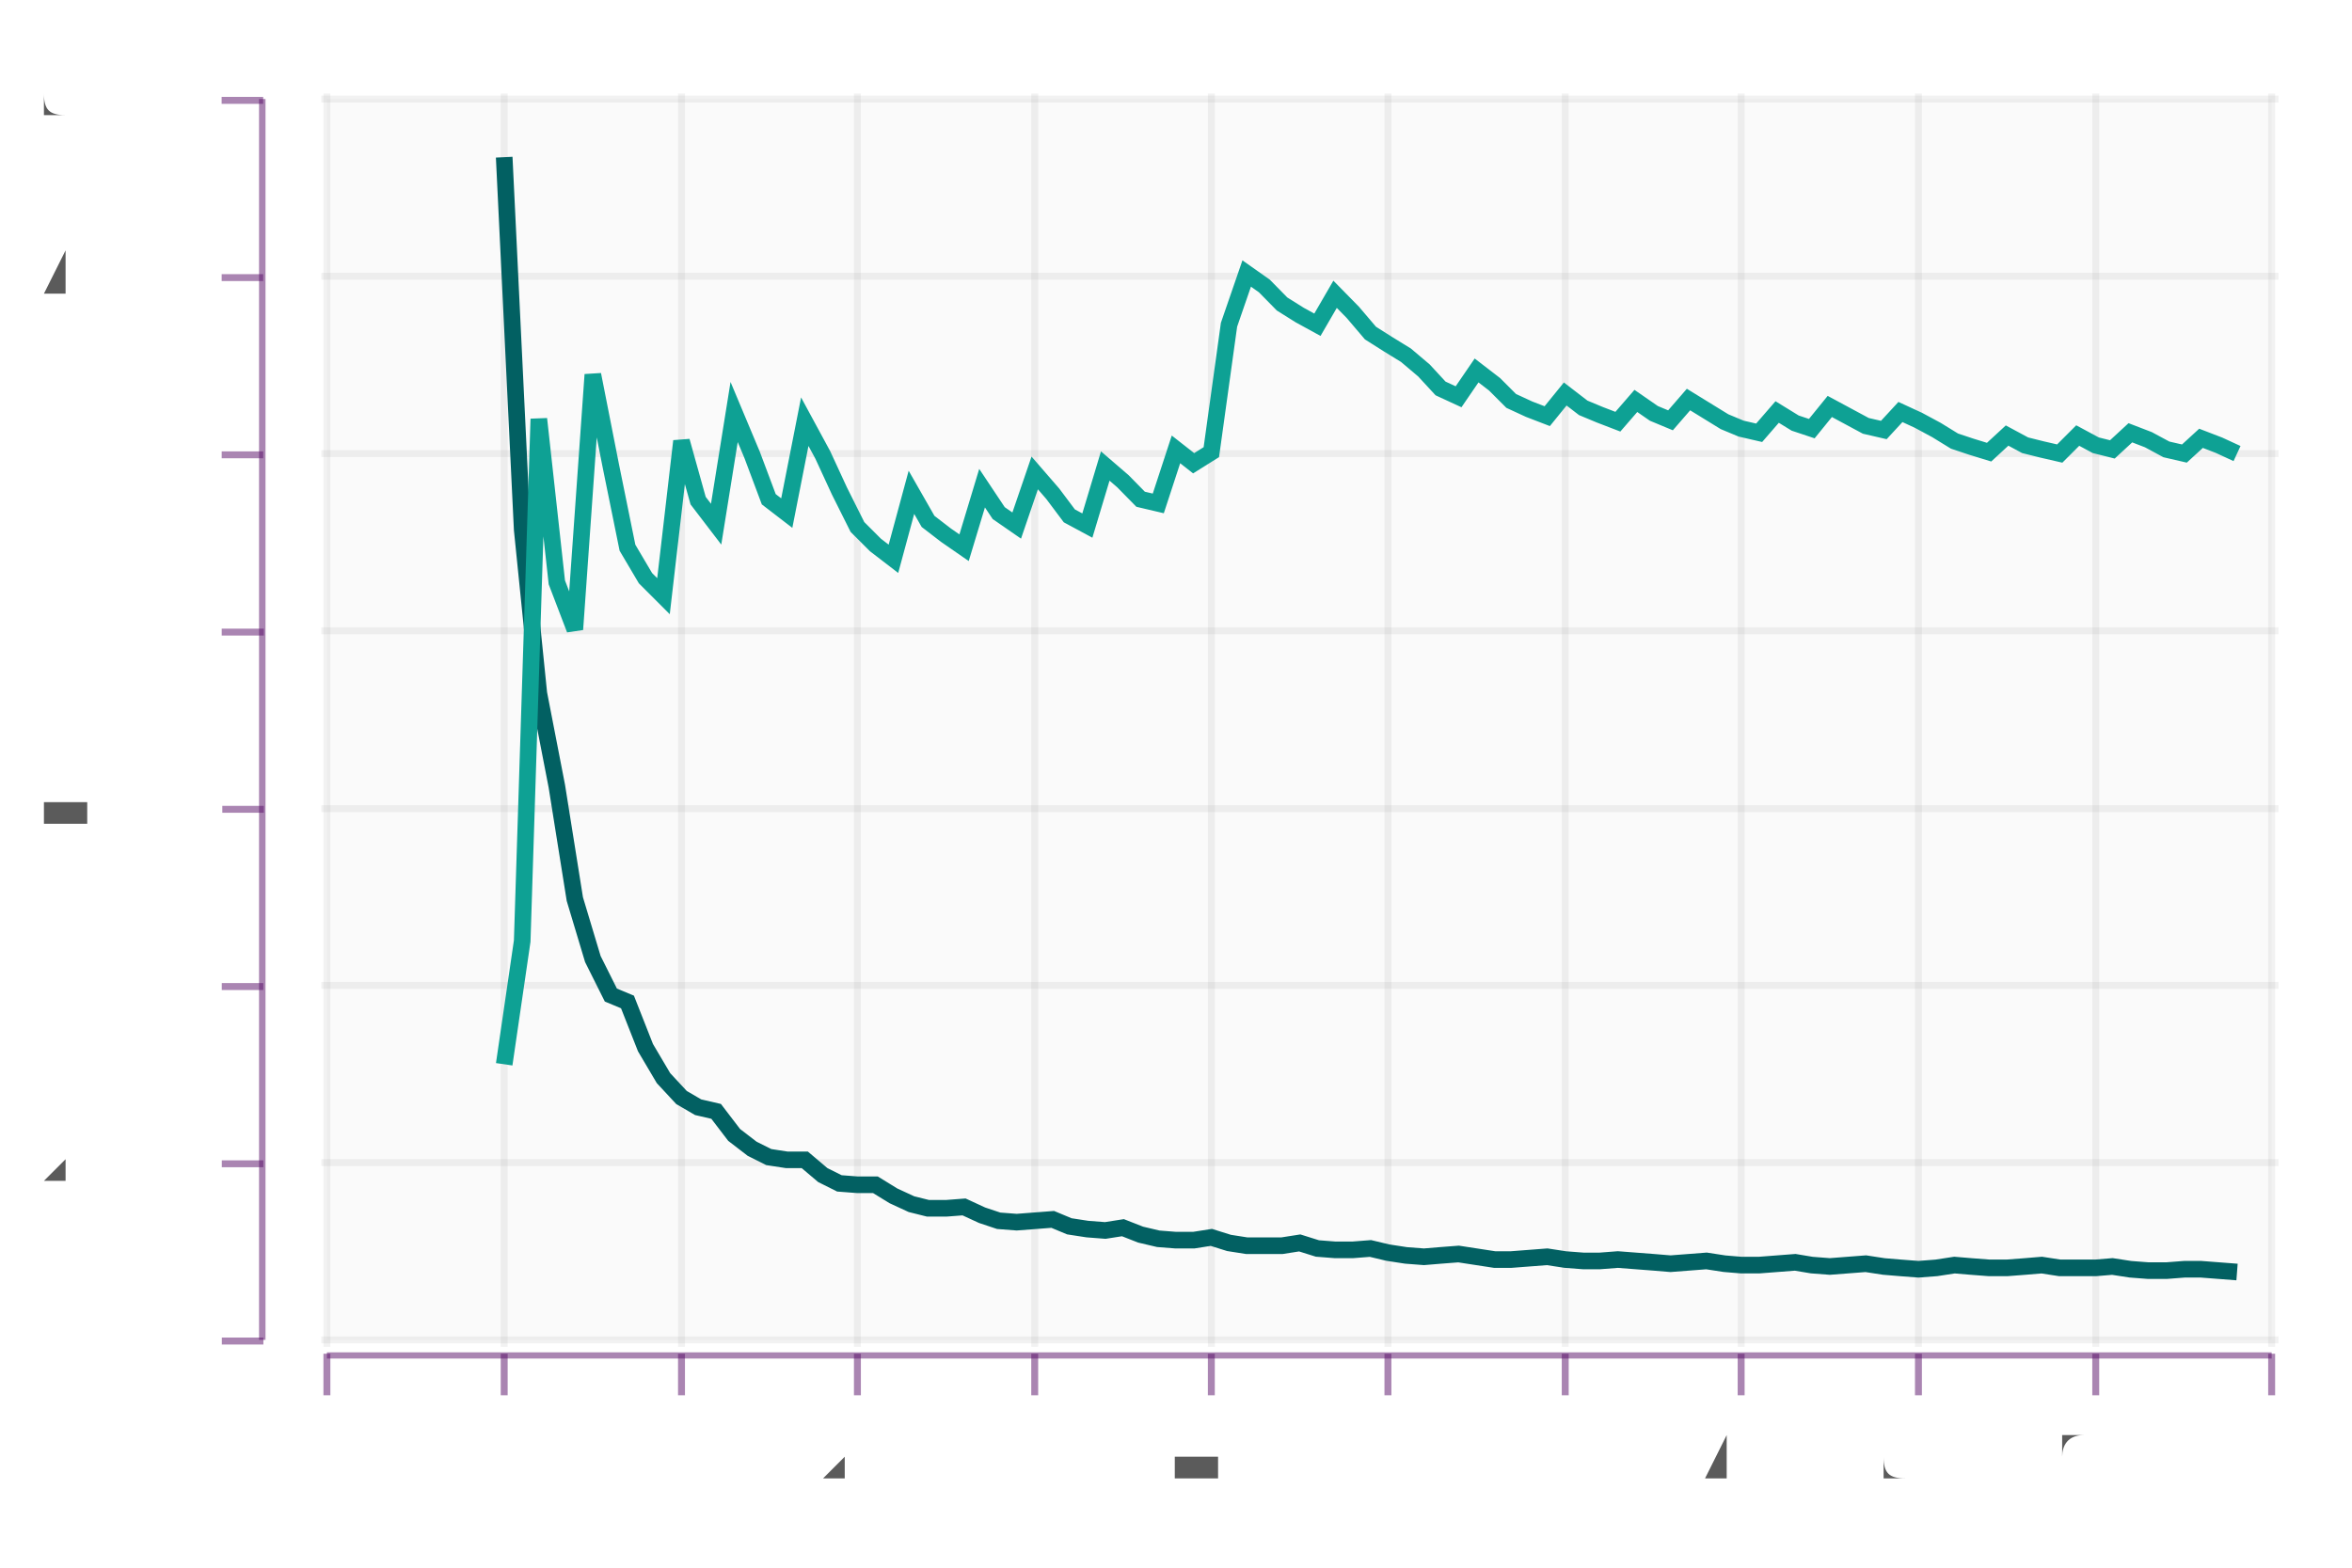
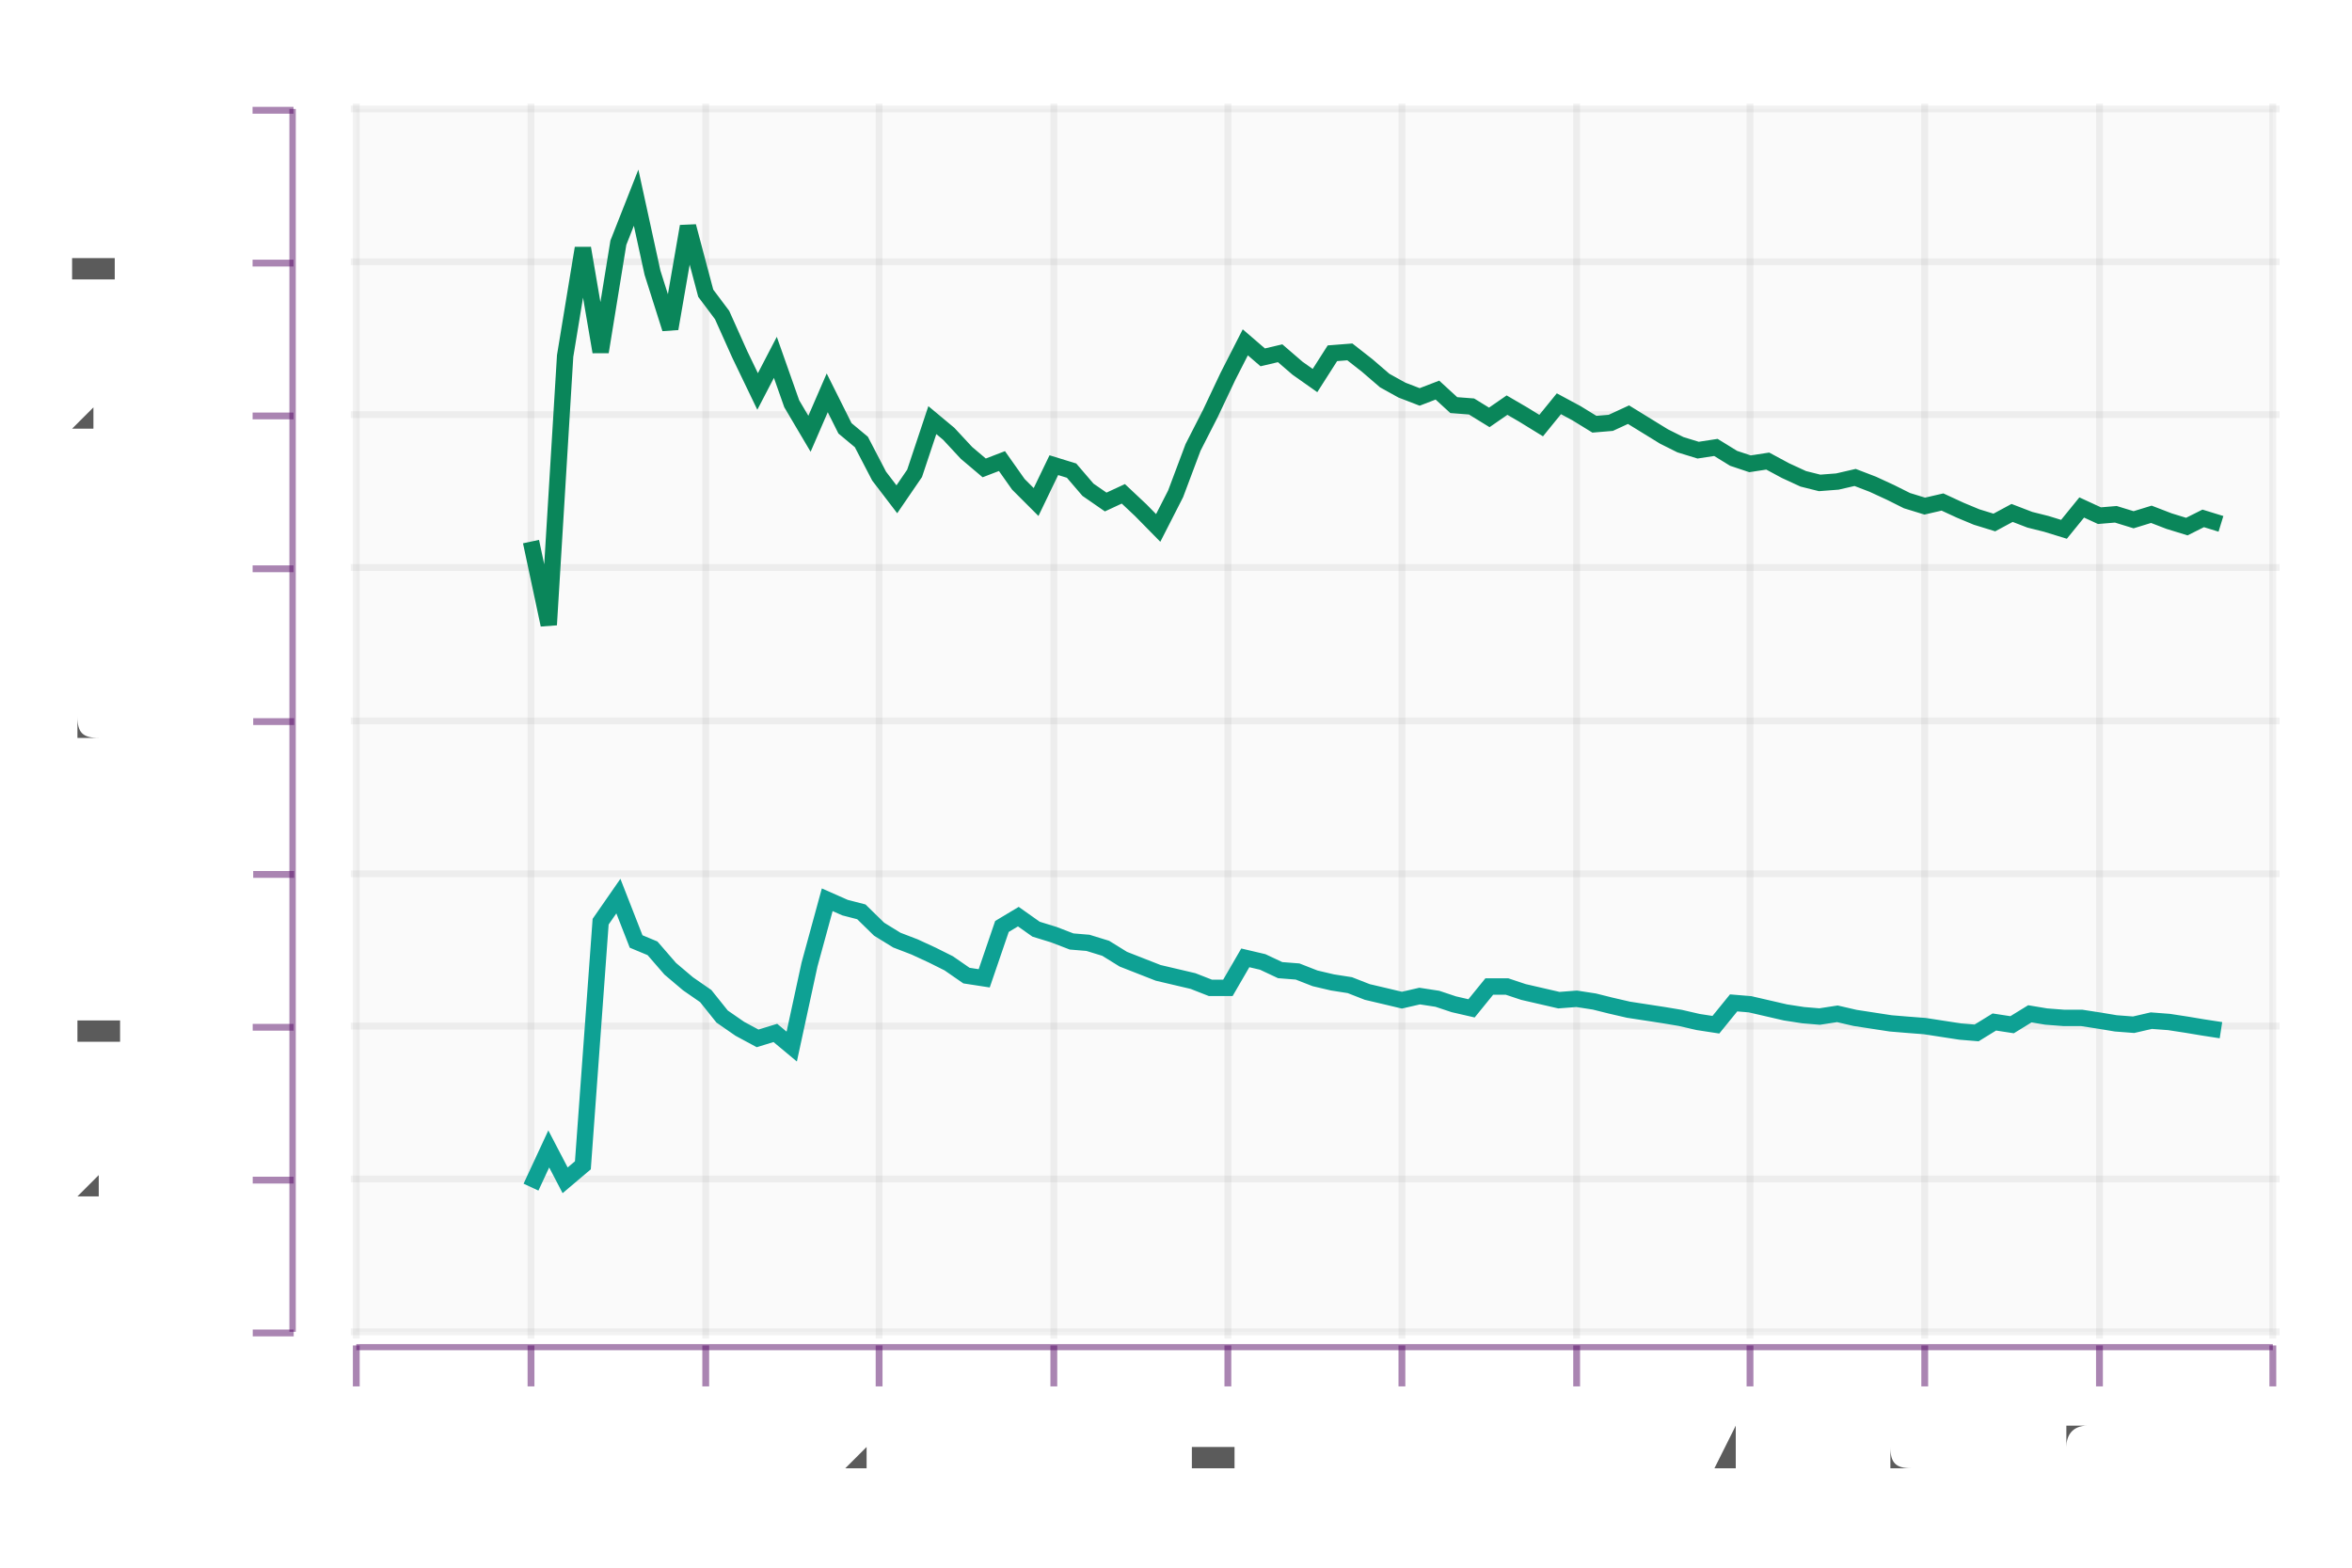
- <svg xmlns="http://www.w3.org/2000/svg" height="300.0" viewBox="-0.895 -0.549 1.698 1.095" width="450.0">
+ <svg xmlns="http://www.w3.org/2000/svg" height="300.0" viewBox="-0.92 -0.549 1.723 1.095" width="450.0">
  <g stroke-opacity="0.0" fill-opacity="0.1" stroke="#000000" stroke-width="0.0" fill="#cccccc">
    <rect height="0.896" width="1.404" x="-0.659" y="-0.496" />
  </g>
  <g stroke-opacity="0.1" stroke="#808080" stroke-width="5.0e-3" fill="none">
    <polyline points="-0.663,0.4 0.75,0.4" />
  </g>
  <g stroke-opacity="0.1" stroke="#808080" stroke-width="5.0e-3" fill="none">
-     <polyline points="-0.663,0.272 0.75,0.272" />
+     <polyline points="-0.663,0.288 0.75,0.288" />
  </g>
  <g stroke-opacity="0.1" stroke="#808080" stroke-width="5.0e-3" fill="none">
-     <polyline points="-0.663,0.144 0.75,0.144" />
+     <polyline points="-0.663,0.176 0.75,0.176" />
  </g>
  <g stroke-opacity="0.1" stroke="#808080" stroke-width="5.0e-3" fill="none">
-     <polyline points="-0.663,1.6397376419772902e-2 0.75,1.6397376419772902e-2" />
+     <polyline points="-0.663,6.438969764837627e-2 0.75,6.438969764837627e-2" />
  </g>
  <g stroke-opacity="0.1" stroke="#808080" stroke-width="5.0e-3" fill="none">
-     <polyline points="-0.663,-0.112 0.75,-0.112" />
+     <polyline points="-0.663,-4.759238521836506e-2 0.75,-4.759238521836506e-2" />
  </g>
  <g stroke-opacity="0.1" stroke="#808080" stroke-width="5.0e-3" fill="none">
-     <polyline points="-0.663,-0.24 0.75,-0.24" />
+     <polyline points="-0.663,-0.16 0.75,-0.16" />
  </g>
  <g stroke-opacity="0.1" stroke="#808080" stroke-width="5.0e-3" fill="none">
-     <polyline points="-0.663,-0.368 0.75,-0.368" />
+     <polyline points="-0.663,-0.272 0.75,-0.272" />
+   </g>
+   <g stroke-opacity="0.1" stroke="#808080" stroke-width="5.0e-3" fill="none">
+     <polyline points="-0.663,-0.384 0.75,-0.384" />
  </g>
  <g stroke-opacity="0.1" stroke="#808080" stroke-width="5.0e-3" fill="none">
    <polyline points="-0.663,-0.496 0.75,-0.496" />
  </g>
  <g fill-opacity="0.8" font-size="5.0e-2" stroke="none" stroke-width="0.0" fill="#333333" text-anchor="end">
-     <text x="-0.75" y="0.413">1,000
-     </text>
+     <text x="-0.75" y="0.413">0</text>
  </g>
  <g fill-opacity="0.8" font-size="5.0e-2" stroke="none" stroke-width="0.0" fill="#333333" text-anchor="end">
-     <text x="-0.75" y="0.285">2,000
-     </text>
+     <text x="-0.75" y="0.301">2,000</text>
  </g>
  <g fill-opacity="0.8" font-size="5.0e-2" stroke="none" stroke-width="0.0" fill="#333333" text-anchor="end">
-     <text x="-0.75" y="0.157">3,000
-     </text>
+     <text x="-0.75" y="0.189">4,000</text>
  </g>
  <g fill-opacity="0.8" font-size="5.0e-2" stroke="none" stroke-width="0.0" fill="#333333" text-anchor="end">
-     <text x="-0.75" y="2.938729803231488e-2">4,000
-     </text>
+     <text x="-0.75" y="7.73796192609183e-2">6,000</text>
  </g>
  <g fill-opacity="0.8" font-size="5.0e-2" stroke="none" stroke-width="0.0" fill="#333333" text-anchor="end">
-     <text x="-0.75" y="-9.859222524396083e-2">5,000
-     </text>
+     <text x="-0.75" y="-3.4602463605823086e-2">8,000</text>
  </g>
  <g fill-opacity="0.8" font-size="5.0e-2" stroke="none" stroke-width="0.0" fill="#333333" text-anchor="end">
-     <text x="-0.75" y="-0.227">6,000
-     </text>
+     <text x="-0.75" y="-0.147">10,000</text>
  </g>
  <g fill-opacity="0.8" font-size="5.0e-2" stroke="none" stroke-width="0.0" fill="#333333" text-anchor="end">
-     <text x="-0.75" y="-0.355">7,000
-     </text>
+     <text x="-0.75" y="-0.259">12,000</text>
  </g>
  <g fill-opacity="0.8" font-size="5.0e-2" stroke="none" stroke-width="0.0" fill="#333333" text-anchor="end">
-     <text x="-0.75" y="-0.483">8,000
-     </text>
+     <text x="-0.75" y="-0.371">14,000</text>
+   </g>
+   <g fill-opacity="0.8" font-size="5.0e-2" stroke="none" stroke-width="0.0" fill="#333333" text-anchor="end">
+     <text x="-0.75" y="-0.483">16,000</text>
  </g>
  <g stroke-opacity="0.5" fill-opacity="0.5" stroke="#570d66" stroke-width="5.0e-3" fill="#570d66">
    <g transform="rotate(-90.0, -0.71951, 0.4003359)">
      <polyline points="-0.72,0.415 -0.72,0.385" />
    </g>
-     <g transform="rotate(-90.0, -0.71951, 0.2723564)">
-       <polyline points="-0.72,0.287 -0.72,0.257" />
+     <g transform="rotate(-90.0, -0.71951, 0.2883539)">
+       <polyline points="-0.72,0.303 -0.72,0.273" />
    </g>
-     <g transform="rotate(-90.0, -0.71951, 0.1443769)">
-       <polyline points="-0.72,0.159 -0.72,0.129" />
+     <g transform="rotate(-90.0, -0.71951, 0.1763718)">
+       <polyline points="-0.72,0.191 -0.72,0.161" />
    </g>
-     <g transform="rotate(-90.0, -0.71951, 1.6397376419772902e-2)">
-       <polyline points="-0.72,3.13973764197729e-2 -0.72,1.3973764197729027e-3" />
+     <g transform="rotate(-90.0, -0.71951, 6.438969764837627e-2)">
+       <polyline points="-0.72,7.938969764837626e-2 -0.72,4.9389697648376266e-2" />
    </g>
-     <g transform="rotate(-90.0, -0.71951, -0.1115821)">
-       <polyline points="-0.72,-9.65821468565028e-2 -0.72,-0.127" />
+     <g transform="rotate(-90.0, -0.71951, -4.759238521836506e-2)">
+       <polyline points="-0.72,-3.2592385218365064e-2 -0.72,-6.259238521836506e-2" />
    </g>
-     <g transform="rotate(-90.0, -0.71951, -0.2395617)">
-       <polyline points="-0.72,-0.225 -0.72,-0.255" />
+     <g transform="rotate(-90.0, -0.71951, -0.1595745)">
+       <polyline points="-0.72,-0.145 -0.72,-0.175" />
    </g>
-     <g transform="rotate(-90.0, -0.71951, -0.3675412)">
-       <polyline points="-0.72,-0.353 -0.72,-0.383" />
+     <g transform="rotate(-90.0, -0.71951, -0.2715566)">
+       <polyline points="-0.72,-0.257 -0.72,-0.287" />
+     </g>
+     <g transform="rotate(-90.0, -0.71951, -0.3835386)">
+       <polyline points="-0.72,-0.369 -0.72,-0.399" />
    </g>
    <g transform="rotate(-90.0, -0.71951, -0.4955207)">
      <polyline points="-0.72,-0.481 -0.72,-0.511" />
    </g>
  </g>
  <g stroke-opacity="0.5" fill-opacity="0.5" stroke="#570d66" stroke-width="0.0" fill="#570d66">
    <rect height="0.896" width="4.679968176216409e-3" x="-0.708" y="-0.496" />
  </g>
  <g stroke-opacity="0.1" stroke="#808080" stroke-width="5.0e-3" fill="none">
    <polyline points="-0.659,0.405 -0.659,-0.5" />
  </g>
  <g stroke-opacity="0.1" stroke="#808080" stroke-width="5.0e-3" fill="none">
    <polyline points="-0.531,0.405 -0.531,-0.5" />
  </g>
  <g stroke-opacity="0.1" stroke="#808080" stroke-width="5.0e-3" fill="none">
    <polyline points="-0.403,0.405 -0.403,-0.5" />
  </g>
  <g stroke-opacity="0.1" stroke="#808080" stroke-width="5.0e-3" fill="none">
    <polyline points="-0.276,0.405 -0.276,-0.5" />
  </g>
  <g stroke-opacity="0.1" stroke="#808080" stroke-width="5.0e-3" fill="none">
    <polyline points="-0.148,0.405 -0.148,-0.5" />
  </g>
  <g stroke-opacity="0.1" stroke="#808080" stroke-width="5.0e-3" fill="none">
    <polyline points="-2.0492942466172948e-2,0.405 -2.0492942466172948e-2,-0.5" />
  </g>
  <g stroke-opacity="0.1" stroke="#808080" stroke-width="5.0e-3" fill="none">
    <polyline points="0.107,0.405 0.107,-0.5" />
  </g>
  <g stroke-opacity="0.1" stroke="#808080" stroke-width="5.0e-3" fill="none">
    <polyline points="0.235,0.405 0.235,-0.5" />
  </g>
  <g stroke-opacity="0.1" stroke="#808080" stroke-width="5.0e-3" fill="none">
    <polyline points="0.362,0.405 0.362,-0.5" />
  </g>
  <g stroke-opacity="0.1" stroke="#808080" stroke-width="5.0e-3" fill="none">
    <polyline points="0.49,0.405 0.49,-0.5" />
  </g>
  <g stroke-opacity="0.1" stroke="#808080" stroke-width="5.0e-3" fill="none">
    <polyline points="0.618,0.405 0.618,-0.5" />
  </g>
  <g stroke-opacity="0.1" stroke="#808080" stroke-width="5.0e-3" fill="none">
    <polyline points="0.745,0.405 0.745,-0.5" />
  </g>
  <g fill-opacity="0.8" font-size="5.0e-2" stroke="none" stroke-width="0.0" fill="#333333" text-anchor="middle">
-     <text x="-0.659" y="0.5">-10
-     </text>
+     <text x="-0.659" y="0.5">-10</text>
  </g>
  <g fill-opacity="0.8" font-size="5.0e-2" stroke="none" stroke-width="0.0" fill="#333333" text-anchor="middle">
-     <text x="-0.531" y="0.5">0
-     </text>
+     <text x="-0.531" y="0.5">0</text>
  </g>
  <g fill-opacity="0.8" font-size="5.0e-2" stroke="none" stroke-width="0.0" fill="#333333" text-anchor="middle">
-     <text x="-0.403" y="0.5">10
-     </text>
+     <text x="-0.403" y="0.5">10</text>
  </g>
  <g fill-opacity="0.8" font-size="5.0e-2" stroke="none" stroke-width="0.0" fill="#333333" text-anchor="middle">
-     <text x="-0.276" y="0.5">20
-     </text>
+     <text x="-0.276" y="0.5">20</text>
  </g>
  <g fill-opacity="0.8" font-size="5.0e-2" stroke="none" stroke-width="0.0" fill="#333333" text-anchor="middle">
-     <text x="-0.148" y="0.5">30
-     </text>
+     <text x="-0.148" y="0.5">30</text>
  </g>
  <g fill-opacity="0.8" font-size="5.0e-2" stroke="none" stroke-width="0.0" fill="#333333" text-anchor="middle">
-     <text x="-2.0492942466172948e-2" y="0.5">40
-     </text>
+     <text x="-2.0492942466172948e-2" y="0.5">40</text>
  </g>
  <g fill-opacity="0.8" font-size="5.0e-2" stroke="none" stroke-width="0.0" fill="#333333" text-anchor="middle">
-     <text x="0.107" y="0.5">50
-     </text>
+     <text x="0.107" y="0.5">50</text>
  </g>
  <g fill-opacity="0.8" font-size="5.0e-2" stroke="none" stroke-width="0.0" fill="#333333" text-anchor="middle">
-     <text x="0.235" y="0.5">60
-     </text>
+     <text x="0.235" y="0.5">60</text>
  </g>
  <g fill-opacity="0.8" font-size="5.0e-2" stroke="none" stroke-width="0.0" fill="#333333" text-anchor="middle">
-     <text x="0.362" y="0.5">70
-     </text>
+     <text x="0.362" y="0.5">70</text>
  </g>
  <g fill-opacity="0.8" font-size="5.0e-2" stroke="none" stroke-width="0.0" fill="#333333" text-anchor="middle">
-     <text x="0.49" y="0.5">80
-     </text>
+     <text x="0.49" y="0.5">80</text>
  </g>
  <g fill-opacity="0.8" font-size="5.0e-2" stroke="none" stroke-width="0.0" fill="#333333" text-anchor="middle">
-     <text x="0.618" y="0.5">90
-     </text>
+     <text x="0.618" y="0.5">90</text>
  </g>
  <g fill-opacity="0.8" font-size="5.0e-2" stroke="none" stroke-width="0.0" fill="#333333" text-anchor="middle">
-     <text x="0.745" y="0.5">100
-     </text>
+     <text x="0.745" y="0.5">100</text>
  </g>
  <g stroke-opacity="0.5" fill-opacity="0.5" stroke="#570d66" stroke-width="5.0e-3" fill="#570d66">
    <polyline points="-0.659,0.44 -0.659,0.41" />
    <polyline points="-0.531,0.44 -0.531,0.41" />
    <polyline points="-0.403,0.44 -0.403,0.41" />
    <polyline points="-0.276,0.44 -0.276,0.41" />
    <polyline points="-0.148,0.44 -0.148,0.41" />
    <polyline points="-2.0492942466172948e-2,0.44 -2.0492942466172948e-2,0.41" />
    <polyline points="0.107,0.44 0.107,0.41" />
    <polyline points="0.235,0.44 0.235,0.41" />
    <polyline points="0.362,0.44 0.362,0.41" />
    <polyline points="0.49,0.44 0.49,0.41" />
    <polyline points="0.618,0.44 0.618,0.41" />
    <polyline points="0.745,0.44 0.745,0.41" />
  </g>
  <g stroke-opacity="0.5" fill-opacity="0.5" stroke="#570d66" stroke-width="0.0" fill="#570d66">
    <rect height="4.47928331466968e-3" width="1.404" x="-0.659" y="0.409" />
  </g>
-   <g stroke-opacity="1.0" stroke="#026062" stroke-width="1.2e-2" fill="none">
-     <polyline points="-0.531,-0.454 -0.518,-0.185 -0.506,-6.682247245035278e-2 -0.493,1.8078022385159542e-4 -0.48,8.17318919108252e-2 -0.467,0.125 -0.454,0.151 -0.442,0.156 -0.429,0.189 -0.416,0.211 -0.403,0.225 -0.391,0.232 -0.378,0.235 -0.365,0.252 -0.352,0.262 -0.34,0.268 -0.327,0.27 -0.314,0.27 -0.301,0.281 -0.289,0.287 -0.276,0.288 -0.263,0.288 -0.25,0.296 -0.237,0.302 -0.225,0.305 -0.212,0.305 -0.199,0.304 -0.186,0.31 -0.174,0.314 -0.161,0.315 -0.148,0.314 -0.135,0.313 -0.123,0.318 -0.11,0.32 -9.707423989516861e-2,0.321 -8.431069032366945e-2,0.319 -7.154714075217017e-2,0.324 -5.878359118067078e-2,0.327 -4.60200416091715e-2,0.328 -3.3256492037672225e-2,0.328 -2.0492942466172948e-2,0.326 -7.72939289467367e-3,0.33 5.034156676825496e-3,0.332 1.7797706248324774e-2,0.332 3.0561255819824162e-2,0.332 4.332480539132333e-2,0.33 5.6088354962822606e-2,0.334 6.8851904534322e-2,0.335 8.161545410582116e-2,0.335 9.437900367732066e-2,0.334 0.107,0.337 0.12,0.339 0.133,0.34 0.145,0.339 0.158,0.338 0.171,0.34 0.184,0.342 0.196,0.342 0.209,0.341 0.222,0.34 0.235,0.342 0.248,0.343 0.26,0.343 0.273,0.342 0.286,0.343 0.299,0.344 0.311,0.345 0.324,0.344 0.337,0.343 0.35,0.345 0.362,0.346 0.375,0.346 0.388,0.345 0.401,0.344 0.413,0.346 0.426,0.347 0.439,0.346 0.452,0.345 0.465,0.347 0.477,0.348 0.49,0.349 0.503,0.348 0.516,0.346 0.528,0.347 0.541,0.348 0.554,0.348 0.567,0.347 0.579,0.346 0.592,0.348 0.605,0.348 0.618,0.348 0.63,0.347 0.643,0.349 0.656,0.35 0.669,0.35 0.682,0.349 0.694,0.349 0.707,0.35 0.72,0.351" />
+   <g stroke-opacity="1.0" stroke="#0ea194" stroke-width="1.2e-2" fill="none">
+     <polyline points="-0.531,0.294 -0.518,0.266 -0.506,0.289 -0.493,0.278 -0.48,9.948762394634064e-2 -0.467,8.075152514820805e-2 -0.454,0.114 -0.442,0.119 -0.429,0.134 -0.416,0.145 -0.403,0.154 -0.391,0.169 -0.378,0.178 -0.365,0.185 -0.352,0.181 -0.34,0.191 -0.327,0.131 -0.314,8.342663767705666e-2 -0.301,8.917887617774833e-2 -0.289,9.228784161678194e-2 -0.276,0.105 -0.263,0.113 -0.25,0.118 -0.237,0.124 -0.225,0.13 -0.212,0.139 -0.199,0.141 -0.186,0.103 -0.174,9.580235021406364e-2 -0.161,0.105 -0.148,0.109 -0.135,0.114 -0.123,0.115 -0.11,0.119 -9.707423989516861e-2,0.127 -8.431069032366945e-2,0.132 -7.154714075217017e-2,0.137 -5.878359118067078e-2,0.14 -4.60200416091715e-2,0.143 -3.3256492037672225e-2,0.148 -2.0492942466172948e-2,0.148 -7.72939289467367e-3,0.126 5.034156676825496e-3,0.129 1.7797706248324774e-2,0.135 3.0561255819824162e-2,0.136 4.332480539132333e-2,0.141 5.6088354962822606e-2,0.144 6.8851904534322e-2,0.146 8.161545410582116e-2,0.151 9.437900367732066e-2,0.154 0.107,0.157 0.12,0.154 0.133,0.156 0.145,0.16 0.158,0.163 0.171,0.147 0.184,0.147 0.196,0.151 0.209,0.154 0.222,0.157 0.235,0.156 0.248,0.158 0.26,0.161 0.273,0.164 0.286,0.166 0.299,0.168 0.311,0.17 0.324,0.173 0.337,0.175 0.35,0.159 0.362,0.16 0.375,0.163 0.388,0.166 0.401,0.168 0.413,0.169 0.426,0.167 0.439,0.17 0.452,0.172 0.465,0.174 0.477,0.175 0.49,0.176 0.503,0.178 0.516,0.18 0.528,0.181 0.541,0.173 0.554,0.175 0.567,0.167 0.579,0.169 0.592,0.17 0.605,0.17 0.618,0.172 0.63,0.174 0.643,0.175 0.656,0.172 0.669,0.173 0.682,0.175 0.694,0.177 0.707,0.179" />
  </g>
-   <g stroke-opacity="1.0" stroke="#0ea194" stroke-width="1.2e-2" fill="none">
-     <polyline points="-0.531,0.201 -0.518,0.112 -0.506,-0.265 -0.493,-0.147 -0.48,-0.113 -0.467,-0.297 -0.454,-0.231 -0.442,-0.172 -0.429,-0.15 -0.416,-0.137 -0.403,-0.249 -0.391,-0.206 -0.378,-0.189 -0.365,-0.27 -0.352,-0.239 -0.34,-0.207 -0.327,-0.197 -0.314,-0.263 -0.301,-0.239 -0.289,-0.213 -0.276,-0.187 -0.263,-0.174 -0.25,-0.164 -0.237,-0.212 -0.225,-0.191 -0.212,-0.181 -0.199,-0.172 -0.186,-0.215 -0.174,-0.197 -0.161,-0.188 -0.148,-0.226 -0.135,-0.211 -0.123,-0.195 -0.11,-0.188 -9.707423989516861e-2,-0.231 -8.431069032366945e-2,-0.22 -7.154714075217017e-2,-0.207 -5.878359118067078e-2,-0.204 -4.60200416091715e-2,-0.243 -3.3256492037672225e-2,-0.233 -2.0492942466172948e-2,-0.241 -7.72939289467367e-3,-0.333 5.034156676825496e-3,-0.37 1.7797706248324774e-2,-0.361 3.0561255819824162e-2,-0.348 4.332480539132333e-2,-0.34 5.6088354962822606e-2,-0.333 6.8851904534322e-2,-0.355 8.161545410582116e-2,-0.342 9.437900367732066e-2,-0.327 0.107,-0.319 0.12,-0.311 0.133,-0.3 0.145,-0.287 0.158,-0.281 0.171,-0.3 0.184,-0.29 0.196,-0.278 0.209,-0.272 0.222,-0.267 0.235,-0.283 0.248,-0.273 0.26,-0.268 0.273,-0.263 0.286,-0.278 0.299,-0.269 0.311,-0.264 0.324,-0.279 0.337,-0.271 0.35,-0.263 0.362,-0.258 0.375,-0.255 0.388,-0.27 0.401,-0.262 0.413,-0.258 0.426,-0.274 0.439,-0.267 0.452,-0.26 0.465,-0.257 0.477,-0.27 0.49,-0.264 0.503,-0.257 0.516,-0.249 0.528,-0.245 0.541,-0.241 0.554,-0.253 0.567,-0.246 0.579,-0.243 0.592,-0.24 0.605,-0.253 0.618,-0.246 0.63,-0.243 0.643,-0.255 0.656,-0.25 0.669,-0.243 0.682,-0.24 0.694,-0.251 0.707,-0.246 0.72,-0.24" />
+   <g stroke-opacity="1.0" stroke="#0a865a" stroke-width="1.2e-2" fill="none">
+     <polyline points="-0.531,-0.179 -0.518,-0.118 -0.506,-0.315 -0.493,-0.394 -0.48,-0.318 -0.467,-0.398 -0.454,-0.431 -0.442,-0.376 -0.429,-0.335 -0.416,-0.41 -0.403,-0.361 -0.391,-0.345 -0.378,-0.316 -0.365,-0.289 -0.352,-0.314 -0.34,-0.28 -0.327,-0.258 -0.314,-0.288 -0.301,-0.262 -0.289,-0.252 -0.276,-0.227 -0.263,-0.21 -0.25,-0.229 -0.237,-0.268 -0.225,-0.258 -0.212,-0.244 -0.199,-0.233 -0.186,-0.238 -0.174,-0.221 -0.161,-0.208 -0.148,-0.235 -0.135,-0.231 -0.123,-0.217 -0.11,-0.208 -9.707423989516861e-2,-0.214 -8.431069032366945e-2,-0.202 -7.154714075217017e-2,-0.189 -5.878359118067078e-2,-0.214 -4.60200416091715e-2,-0.248 -3.3256492037672225e-2,-0.273 -2.0492942466172948e-2,-0.3 -7.72939289467367e-3,-0.325 5.034156676825496e-3,-0.314 1.7797706248324774e-2,-0.317 3.0561255819824162e-2,-0.306 4.332480539132333e-2,-0.297 5.6088354962822606e-2,-0.317 6.8851904534322e-2,-0.318 8.161545410582116e-2,-0.308 9.437900367732066e-2,-0.297 0.107,-0.29 0.12,-0.285 0.133,-0.29 0.145,-0.279 0.158,-0.278 0.171,-0.27 0.184,-0.279 0.196,-0.272 0.209,-0.264 0.222,-0.28 0.235,-0.273 0.248,-0.265 0.26,-0.266 0.273,-0.272 0.286,-0.264 0.299,-0.256 0.311,-0.25 0.324,-0.246 0.337,-0.248 0.35,-0.24 0.362,-0.236 0.375,-0.238 0.388,-0.231 0.401,-0.225 0.413,-0.222 0.426,-0.223 0.439,-0.226 0.452,-0.221 0.465,-0.215 0.477,-0.209 0.49,-0.205 0.503,-0.208 0.516,-0.202 0.528,-0.197 0.541,-0.193 0.554,-0.2 0.567,-0.195 0.579,-0.192 0.592,-0.188 0.605,-0.204 0.618,-0.198 0.63,-0.199 0.643,-0.195 0.656,-0.199 0.669,-0.194 0.682,-0.19 0.694,-0.196 0.707,-0.192" />
  </g>
</svg>
